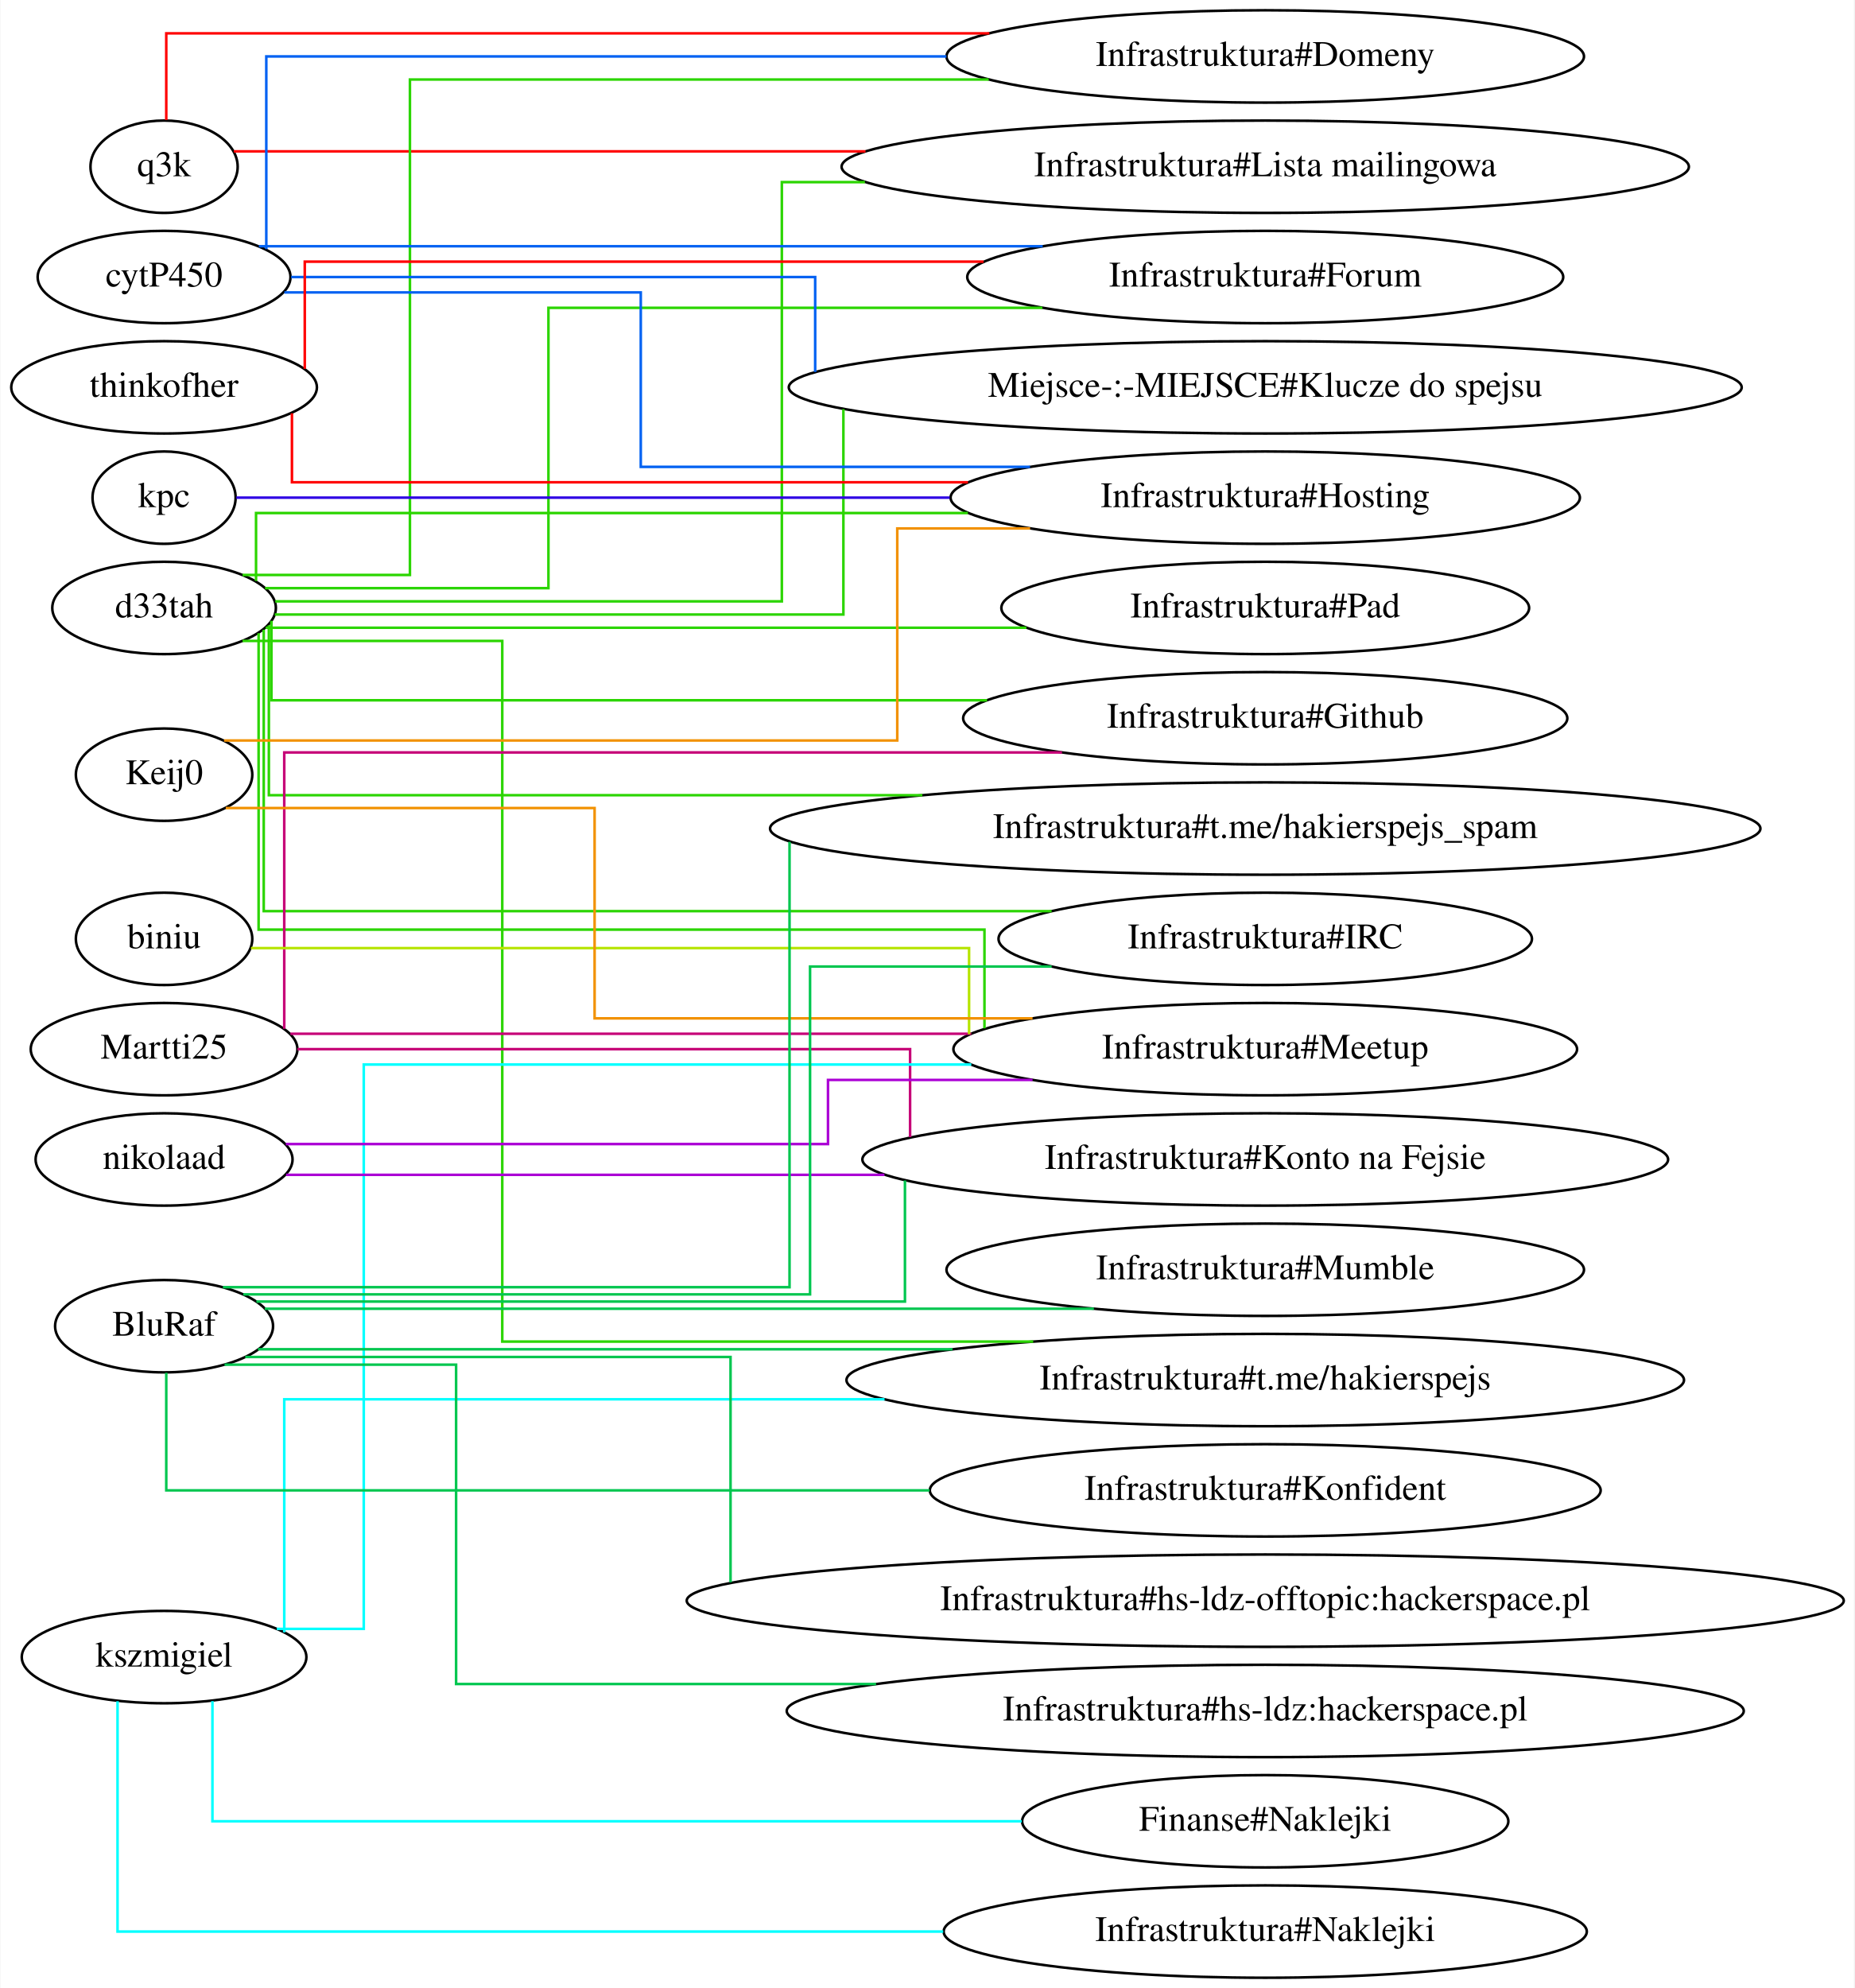
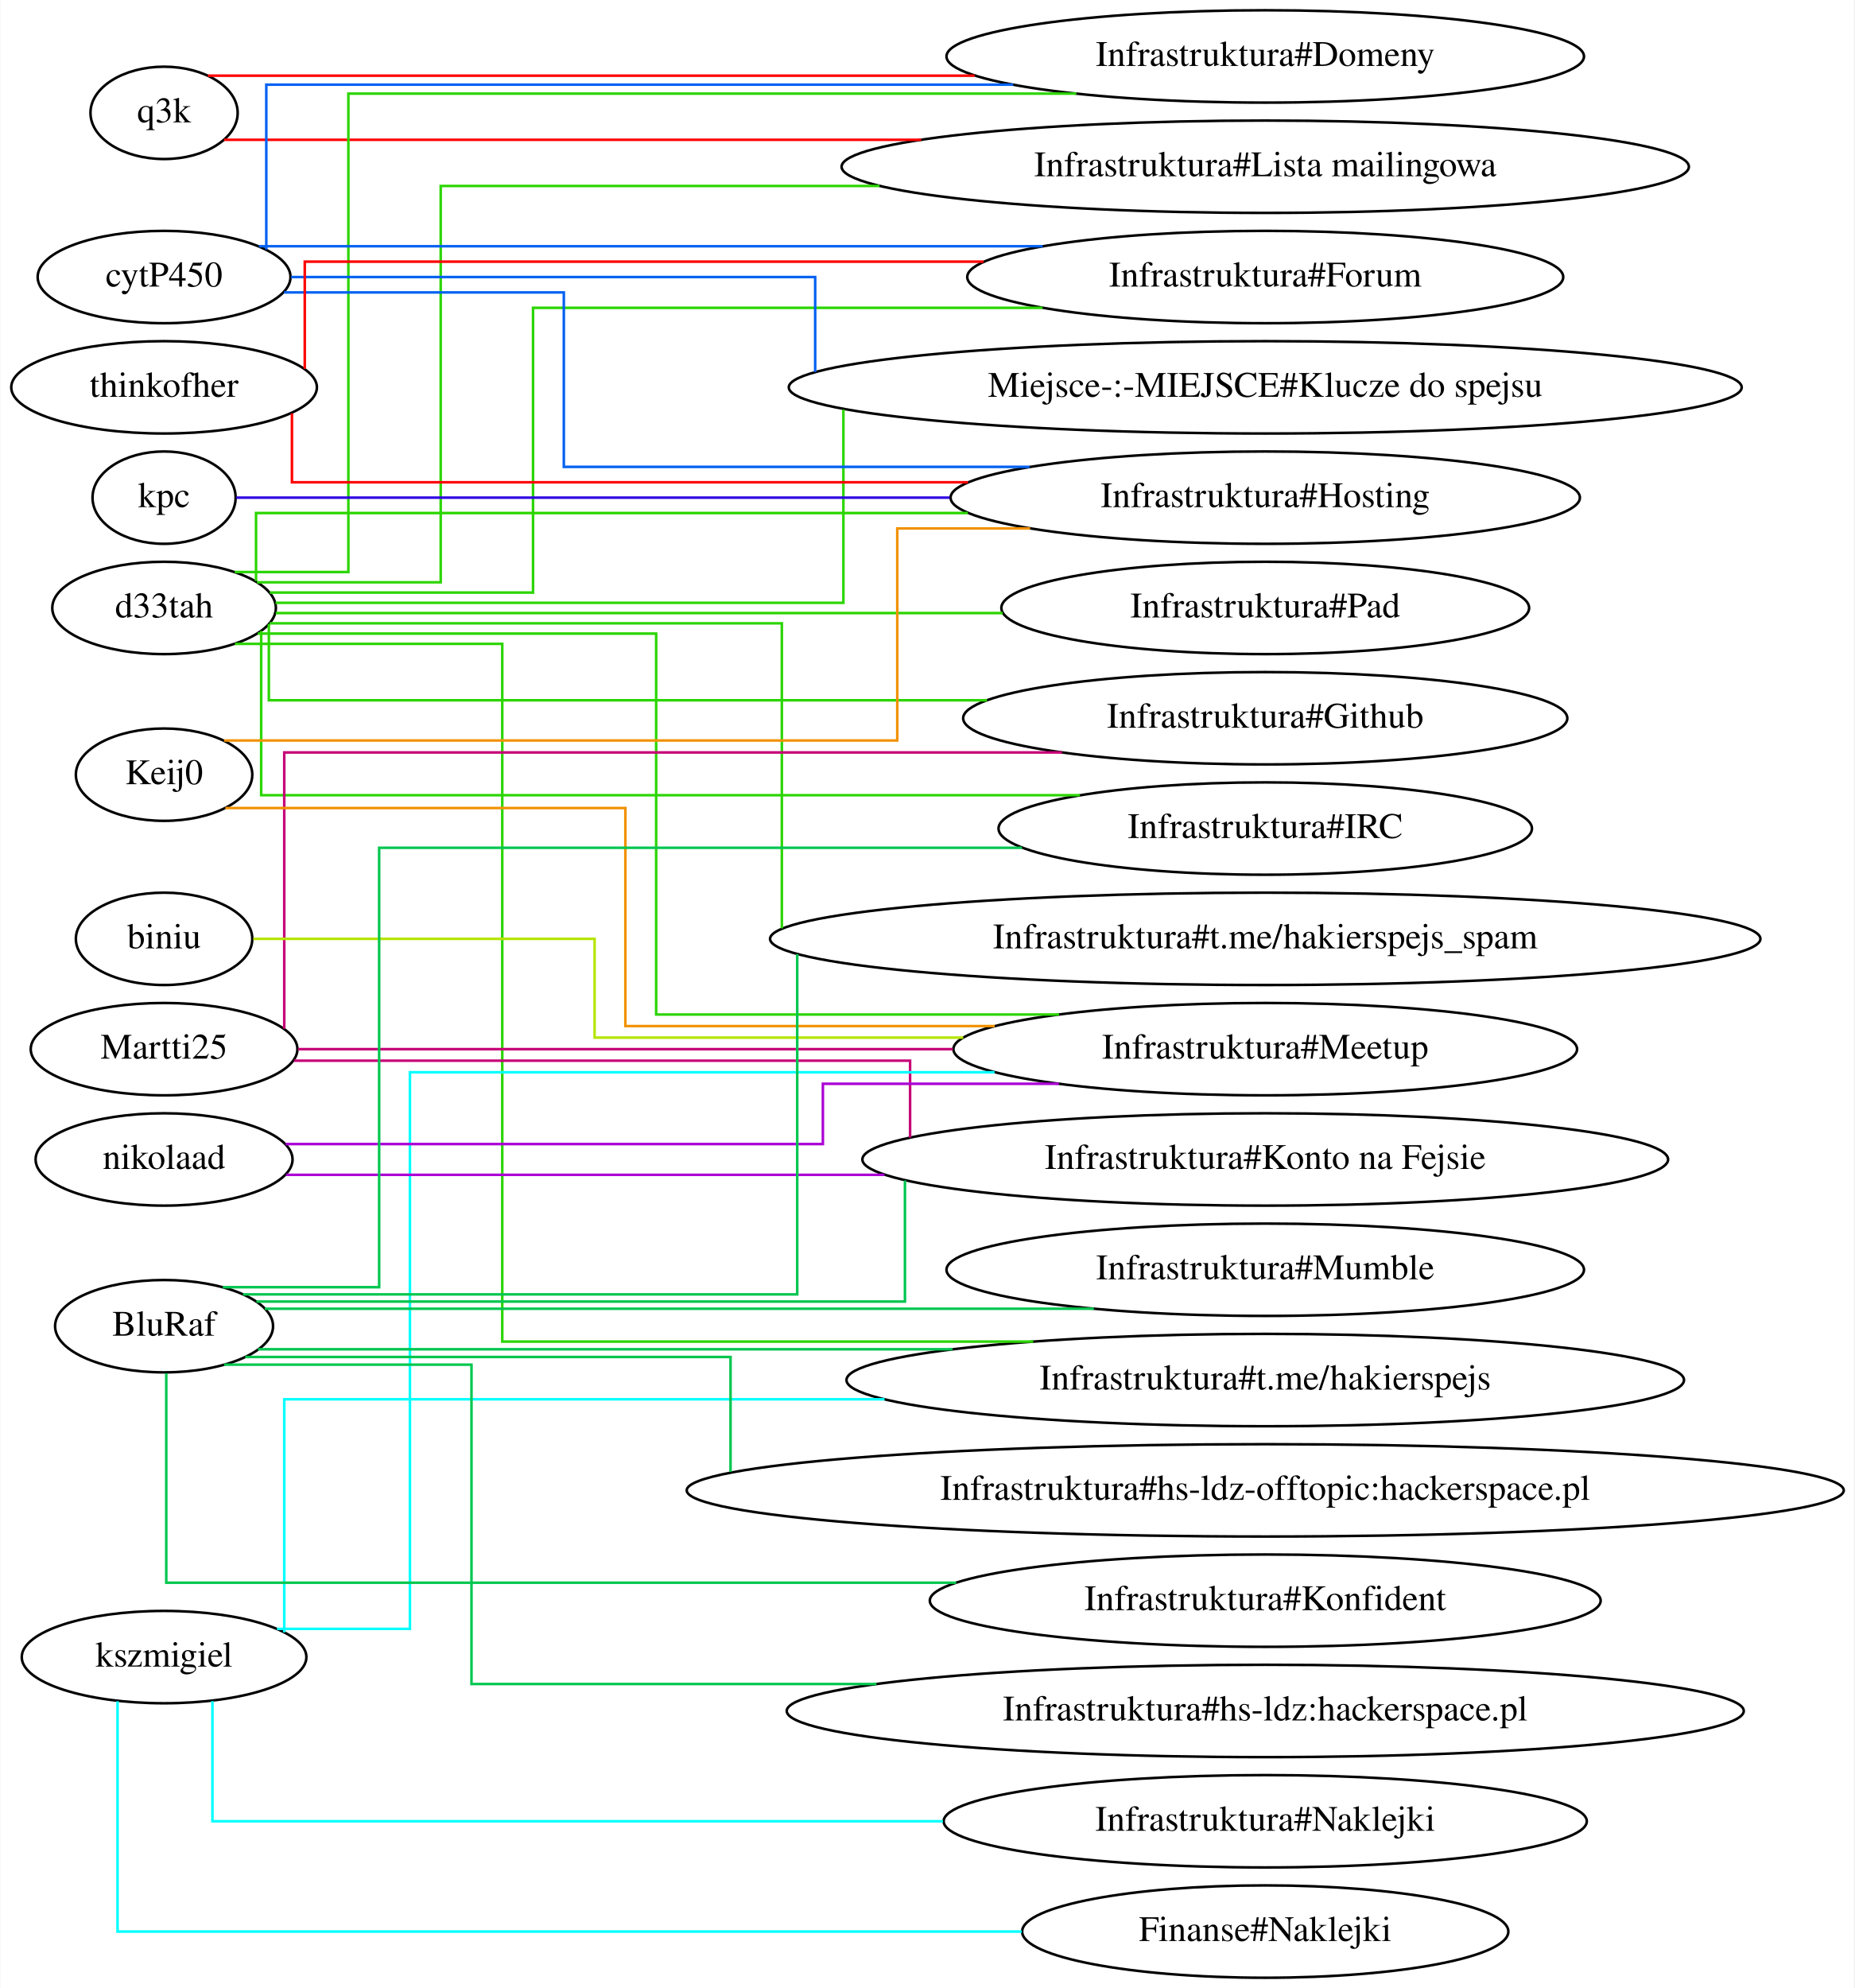
<svg xmlns="http://www.w3.org/2000/svg" width="723pt" height="775pt" viewBox="0.00 0.00 722.65 775.00">
  <g id="graph0" class="graph" transform="scale(1 1) rotate(0) translate(4 771)">
    <polygon fill="#ffffff" stroke="transparent" points="-4,4 -4,-771 718.649,-771 718.649,4 -4,4" />
    <g id="node1" class="node">
-       <ellipse fill="none" stroke="#000000" cx="59.795" cy="-706" rx="28.695" ry="18" />
-       <text text-anchor="middle" x="59.795" y="-702.3" font-family="Times,serif" font-size="14.00" fill="#000000">q3k</text>
+       <ellipse fill="none" stroke="#000000" cx="59.795" cy="-727" rx="28.695" ry="18" />
+       <text text-anchor="middle" x="59.795" y="-723.3" font-family="Times,serif" font-size="14.00" fill="#000000">q3k</text>
    </g>
    <g id="node2" class="node">
+       <ellipse fill="none" stroke="#000000" cx="489.119" cy="-706" rx="165.171" ry="18" />
+       <text text-anchor="middle" x="489.119" y="-702.3" font-family="Times,serif" font-size="14.00" fill="#000000">Infrastruktura#Lista mailingowa</text>
+     </g>
+     <g id="edge1" class="edge">
+       <path fill="none" stroke="#ff0000" d="M83.182,-716.5C133.927,-716.5 257.418,-716.5 354.969,-716.5" />
+     </g>
+     <g id="node3" class="node">
      <ellipse fill="none" stroke="#000000" cx="489.119" cy="-749" rx="124.278" ry="18" />
      <text text-anchor="middle" x="489.119" y="-745.3" font-family="Times,serif" font-size="14.00" fill="#000000">Infrastruktura#Domeny</text>
    </g>
-     <g id="edge1" class="edge">
-       <path fill="none" stroke="#ff0000" d="M60.649,-724.187C60.649,-739.182 60.649,-758 60.649,-758 60.649,-758 254.63,-758 381.551,-758" />
-     </g>
-     <g id="node3" class="node">
-       <ellipse fill="none" stroke="#000000" cx="489.119" cy="-706" rx="165.171" ry="18" />
-       <text text-anchor="middle" x="489.119" y="-702.3" font-family="Times,serif" font-size="14.00" fill="#000000">Infrastruktura#Lista mailingowa</text>
-     </g>
    <g id="edge2" class="edge">
-       <path fill="none" stroke="#ff0000" d="M86.977,-712C135.915,-712 242.234,-712 333.265,-712" />
+       <path fill="none" stroke="#ff0000" d="M76.89,-741.5C126.172,-741.5 271.648,-741.5 375.806,-741.5" />
    </g>
    <g id="node4" class="node">
      <ellipse fill="none" stroke="#000000" cx="59.795" cy="-534" rx="43.592" ry="18" />
      <text text-anchor="middle" x="59.795" y="-530.3" font-family="Times,serif" font-size="14.00" fill="#000000">d33tah</text>
    </g>
+     <g id="edge10" class="edge">
+       <path fill="none" stroke="#2bd500" d="M96.009,-544C127.342,-544 167.649,-544 167.649,-544 167.649,-544 167.649,-698.5 167.649,-698.5 167.649,-698.5 255.072,-698.5 338.738,-698.5" />
+     </g>
    <g id="edge12" class="edge">
-       <path fill="none" stroke="#2bd500" d="M90.387,-546.857C118.44,-546.857 155.649,-546.857 155.649,-546.857 155.649,-546.857 155.649,-740 155.649,-740 155.649,-740 283.884,-740 381.312,-740" />
-     </g>
-     <g id="edge11" class="edge">
-       <path fill="none" stroke="#2bd500" d="M103.133,-536.571C172.476,-536.571 300.649,-536.571 300.649,-536.571 300.649,-536.571 300.649,-700 300.649,-700 300.649,-700 313.752,-700 333.048,-700" />
+       <path fill="none" stroke="#2bd500" d="M87.37,-548C107.633,-548 131.649,-548 131.649,-548 131.649,-548 131.649,-734.5 131.649,-734.5 131.649,-734.5 310.84,-734.5 415.485,-734.5" />
    </g>
    <g id="node5" class="node">
+       <ellipse fill="none" stroke="#000000" cx="489.119" cy="-448" rx="103.981" ry="18" />
+       <text text-anchor="middle" x="489.119" y="-444.3" font-family="Times,serif" font-size="14.00" fill="#000000">Infrastruktura#IRC</text>
+     </g>
+     <g id="edge3" class="edge">
+       <path fill="none" stroke="#2bd500" d="M97.649,-525.049C97.649,-505.556 97.649,-461 97.649,-461 97.649,-461 303.748,-461 416.861,-461" />
+     </g>
+     <g id="node6" class="node">
+       <ellipse fill="none" stroke="#000000" cx="489.119" cy="-233" rx="163.271" ry="18" />
+       <text text-anchor="middle" x="489.119" y="-229.3" font-family="Times,serif" font-size="14.00" fill="#000000">Infrastruktura#t.me/hakierspejs</text>
+     </g>
+     <g id="edge4" class="edge">
+       <path fill="none" stroke="#2bd500" d="M87.436,-520C126.1,-520 191.649,-520 191.649,-520 191.649,-520 191.649,-248 191.649,-248 191.649,-248 311.14,-248 398.657,-248" />
+     </g>
+     <g id="node7" class="node">
      <ellipse fill="none" stroke="#000000" cx="489.119" cy="-577" rx="122.678" ry="18" />
      <text text-anchor="middle" x="489.119" y="-573.3" font-family="Times,serif" font-size="14.00" fill="#000000">Infrastruktura#Hosting</text>
    </g>
-     <g id="edge3" class="edge">
+     <g id="edge5" class="edge">
      <path fill="none" stroke="#2bd500" d="M95.649,-544.504C95.649,-555.443 95.649,-571 95.649,-571 95.649,-571 257.13,-571 373.193,-571" />
    </g>
-     <g id="node6" class="node">
+     <g id="node8" class="node">
+       <ellipse fill="none" stroke="#000000" cx="489.119" cy="-663" rx="116.18" ry="18" />
+       <text text-anchor="middle" x="489.119" y="-659.3" font-family="Times,serif" font-size="14.00" fill="#000000">Infrastruktura#Forum</text>
+     </g>
+     <g id="edge6" class="edge">
+       <path fill="none" stroke="#2bd500" d="M101.018,-540C143.526,-540 203.649,-540 203.649,-540 203.649,-540 203.649,-651 203.649,-651 203.649,-651 318.319,-651 402.306,-651" />
+     </g>
+     <g id="node9" class="node">
+       <ellipse fill="none" stroke="#000000" cx="489.119" cy="-620" rx="185.767" ry="18" />
+       <text text-anchor="middle" x="489.119" y="-616.3" font-family="Times,serif" font-size="14.00" fill="#000000">Miejsce-:-MIEJSCE#Klucze do spejsu</text>
+     </g>
+     <g id="edge7" class="edge">
+       <path fill="none" stroke="#2bd500" d="M103.234,-536C178.372,-536 324.649,-536 324.649,-536 324.649,-536 324.649,-589.865 324.649,-611.327" />
+     </g>
+     <g id="node10" class="node">
      <ellipse fill="none" stroke="#000000" cx="489.119" cy="-491" rx="117.779" ry="18" />
      <text text-anchor="middle" x="489.119" y="-487.3" font-family="Times,serif" font-size="14.00" fill="#000000">Infrastruktura#Github</text>
    </g>
-     <g id="edge4" class="edge">
-       <path fill="none" stroke="#2bd500" d="M101.649,-528.994C101.649,-519.102 101.649,-498 101.649,-498 101.649,-498 266.045,-498 380.672,-498" />
-     </g>
-     <g id="node7" class="node">
-       <ellipse fill="none" stroke="#000000" cx="489.119" cy="-405" rx="103.981" ry="18" />
-       <text text-anchor="middle" x="489.119" y="-401.3" font-family="Times,serif" font-size="14.00" fill="#000000">Infrastruktura#IRC</text>
-     </g>
-     <g id="edge5" class="edge">
-       <path fill="none" stroke="#2bd500" d="M98.649,-525.499C98.649,-498.397 98.649,-415.8 98.649,-415.8 98.649,-415.8 291.156,-415.8 405.833,-415.8" />
-     </g>
-     <g id="node8" class="node">
-       <ellipse fill="none" stroke="#000000" cx="489.119" cy="-620" rx="185.767" ry="18" />
-       <text text-anchor="middle" x="489.119" y="-616.3" font-family="Times,serif" font-size="14.00" fill="#000000">Miejsce-:-MIEJSCE#Klucze do spejsu</text>
-     </g>
-     <g id="edge6" class="edge">
-       <path fill="none" stroke="#2bd500" d="M102.938,-531.429C177.987,-531.429 324.649,-531.429 324.649,-531.429 324.649,-531.429 324.649,-589.339 324.649,-611.507" />
-     </g>
-     <g id="node9" class="node">
-       <ellipse fill="none" stroke="#000000" cx="489.119" cy="-233" rx="163.271" ry="18" />
-       <text text-anchor="middle" x="489.119" y="-229.3" font-family="Times,serif" font-size="14.00" fill="#000000">Infrastruktura#t.me/hakierspejs</text>
-     </g>
-     <g id="edge7" class="edge">
-       <path fill="none" stroke="#2bd500" d="M90.376,-521.143C129.327,-521.143 191.649,-521.143 191.649,-521.143 191.649,-521.143 191.649,-248 191.649,-248 191.649,-248 311.14,-248 398.657,-248" />
-     </g>
-     <g id="node10" class="node">
+     <g id="edge8" class="edge">
+       <path fill="none" stroke="#2bd500" d="M100.649,-527.729C100.649,-517.415 100.649,-498 100.649,-498 100.649,-498 265.716,-498 380.651,-498" />
+     </g>
+     <g id="node11" class="node">
+       <ellipse fill="none" stroke="#000000" cx="489.119" cy="-405" rx="193.066" ry="18" />
+       <text text-anchor="middle" x="489.119" y="-401.3" font-family="Times,serif" font-size="14.00" fill="#000000">Infrastruktura#t.me/hakierspejs_spam</text>
+     </g>
+     <g id="edge9" class="edge">
+       <path fill="none" stroke="#2bd500" d="M100.925,-528C169.716,-528 300.649,-528 300.649,-528 300.649,-528 300.649,-430.435 300.649,-409.092" />
+     </g>
+     <g id="node12" class="node">
      <ellipse fill="none" stroke="#000000" cx="489.119" cy="-362" rx="121.578" ry="18" />
      <text text-anchor="middle" x="489.119" y="-358.3" font-family="Times,serif" font-size="14.00" fill="#000000">Infrastruktura#Meetup</text>
    </g>
-     <g id="edge8" class="edge">
-       <path fill="none" stroke="#2bd500" d="M96.649,-524.16C96.649,-494.598 96.649,-408.6 96.649,-408.6 96.649,-408.6 379.649,-408.6 379.649,-408.6 379.649,-408.6 379.649,-383.468 379.649,-370.117" />
-     </g>
-     <g id="node11" class="node">
-       <ellipse fill="none" stroke="#000000" cx="489.119" cy="-663" rx="116.18" ry="18" />
-       <text text-anchor="middle" x="489.119" y="-659.3" font-family="Times,serif" font-size="14.00" fill="#000000">Infrastruktura#Forum</text>
-     </g>
-     <g id="edge9" class="edge">
-       <path fill="none" stroke="#2bd500" d="M99.167,-541.714C143.567,-541.714 209.649,-541.714 209.649,-541.714 209.649,-541.714 209.649,-651 209.649,-651 209.649,-651 320.186,-651 402.225,-651" />
-     </g>
-     <g id="node12" class="node">
-       <ellipse fill="none" stroke="#000000" cx="489.119" cy="-448" rx="193.066" ry="18" />
-       <text text-anchor="middle" x="489.119" y="-444.3" font-family="Times,serif" font-size="14.00" fill="#000000">Infrastruktura#t.me/hakierspejs_spam</text>
-     </g>
-     <g id="edge10" class="edge">
-       <path fill="none" stroke="#2bd500" d="M100.649,-527.263C100.649,-509.191 100.649,-461 100.649,-461 100.649,-461 243.06,-461 355.43,-461" />
+     <g id="edge11" class="edge">
+       <path fill="none" stroke="#2bd500" d="M96.333,-524C151.998,-524 251.649,-524 251.649,-524 251.649,-524 251.649,-375.5 251.649,-375.5 251.649,-375.5 339.831,-375.5 408.723,-375.5" />
    </g>
    <g id="node13" class="node">
      <ellipse fill="none" stroke="#000000" cx="489.119" cy="-534" rx="102.882" ry="18" />
      <text text-anchor="middle" x="489.119" y="-530.3" font-family="Times,serif" font-size="14.00" fill="#000000">Infrastruktura#Pad</text>
    </g>
    <g id="edge13" class="edge">
-       <path fill="none" stroke="#2bd500" d="M99.415,-526.286C166.361,-526.286 303.587,-526.286 395.995,-526.286" />
+       <path fill="none" stroke="#2bd500" d="M103.323,-532C169.302,-532 296.487,-532 386.772,-532" />
    </g>
    <g id="node14" class="node">
      <ellipse fill="none" stroke="#000000" cx="59.795" cy="-663" rx="49.291" ry="18" />
      <text text-anchor="middle" x="59.795" y="-659.3" font-family="Times,serif" font-size="14.00" fill="#000000">cytP450</text>
    </g>
-     <g id="edge14" class="edge">
-       <path fill="none" stroke="#0061f2" d="M99.649,-673.892C99.649,-697.033 99.649,-749 99.649,-749 99.649,-749 250.837,-749 364.818,-749" />
+     <g id="edge17" class="edge">
+       <path fill="none" stroke="#0061f2" d="M99.649,-673.746C99.649,-694.484 99.649,-738 99.649,-738 99.649,-738 275.462,-738 390.84,-738" />
    </g>
    <g id="edge15" class="edge">
-       <path fill="none" stroke="#0061f2" d="M106.694,-657C161.752,-657 245.649,-657 245.649,-657 245.649,-657 245.649,-589 245.649,-589 245.649,-589 328.404,-589 397.421,-589" />
-     </g>
-     <g id="edge17" class="edge">
-       <path fill="none" stroke="#0061f2" d="M109.343,-663C183.219,-663 313.649,-663 313.649,-663 313.649,-663 313.649,-637.794 313.649,-625.979" />
+       <path fill="none" stroke="#0061f2" d="M106.556,-657C152.464,-657 215.649,-657 215.649,-657 215.649,-657 215.649,-589 215.649,-589 215.649,-589 317.851,-589 397.297,-589" />
    </g>
    <g id="edge16" class="edge">
      <path fill="none" stroke="#0061f2" d="M96.77,-675C164.196,-675 308.786,-675 402.353,-675" />
+     </g>
+     <g id="edge14" class="edge">
+       <path fill="none" stroke="#0061f2" d="M109.343,-663C183.219,-663 313.649,-663 313.649,-663 313.649,-663 313.649,-637.794 313.649,-625.979" />
    </g>
    <g id="node15" class="node">
      <ellipse fill="none" stroke="#000000" cx="59.795" cy="-362" rx="51.991" ry="18" />
      <text text-anchor="middle" x="59.795" y="-358.3" font-family="Times,serif" font-size="14.00" fill="#000000">Martti25</text>
    </g>
    <g id="edge19" class="edge">
      <path fill="none" stroke="#c60077" d="M106.649,-369.95C106.649,-396.083 106.649,-477.667 106.649,-477.667 106.649,-477.667 297.844,-477.667 409.871,-477.667" />
    </g>
    <g id="edge18" class="edge">
-       <path fill="none" stroke="#c60077" d="M109.044,-368C173.358,-368 287.935,-368 374.526,-368" />
+       <path fill="none" stroke="#c60077" d="M112.009,-362C175.027,-362 283.027,-362 367.341,-362" />
    </g>
    <g id="node16" class="node">
      <ellipse fill="none" stroke="#000000" cx="489.119" cy="-319" rx="157.072" ry="18" />
      <text text-anchor="middle" x="489.119" y="-315.3" font-family="Times,serif" font-size="14.00" fill="#000000">Infrastruktura#Konto na Fejsie</text>
    </g>
    <g id="edge20" class="edge">
-       <path fill="none" stroke="#c60077" d="M111.794,-362C195.454,-362 350.649,-362 350.649,-362 350.649,-362 350.649,-340.266 350.649,-327.702" />
+       <path fill="none" stroke="#c60077" d="M110.458,-357.5C193.79,-357.5 350.649,-357.5 350.649,-357.5 350.649,-357.5 350.649,-338.887 350.649,-327.544" />
    </g>
    <g id="node17" class="node">
      <ellipse fill="none" stroke="#000000" cx="59.795" cy="-405" rx="34.394" ry="18" />
      <text text-anchor="middle" x="59.795" y="-401.3" font-family="Times,serif" font-size="14.00" fill="#000000">biniu</text>
    </g>
    <g id="edge21" class="edge">
-       <path fill="none" stroke="#b6e400" d="M93.681,-401.4C174.837,-401.4 373.649,-401.4 373.649,-401.4 373.649,-401.4 373.649,-378.773 373.649,-367.814" />
+       <path fill="none" stroke="#b6e400" d="M94.574,-405C143.74,-405 227.649,-405 227.649,-405 227.649,-405 227.649,-366.5 227.649,-366.5 227.649,-366.5 301.987,-366.5 371.388,-366.5" />
    </g>
    <g id="node18" class="node">
      <ellipse fill="none" stroke="#000000" cx="59.795" cy="-125" rx="55.491" ry="18" />
      <text text-anchor="middle" x="59.795" y="-121.3" font-family="Times,serif" font-size="14.00" fill="#000000">kszmigiel</text>
    </g>
+     <g id="edge23" class="edge">
+       <path fill="none" stroke="#00ffff" d="M106.649,-134.636C106.649,-159.791 106.649,-225.5 106.649,-225.5 106.649,-225.5 233.189,-225.5 340.699,-225.5" />
+     </g>
    <g id="edge25" class="edge">
-       <path fill="none" stroke="#00ffff" d="M106.649,-134.636C106.649,-159.791 106.649,-225.5 106.649,-225.5 106.649,-225.5 233.189,-225.5 340.699,-225.5" />
-     </g>
-     <g id="edge23" class="edge">
-       <path fill="none" stroke="#00ffff" d="M103.728,-136C121.387,-136 137.649,-136 137.649,-136 137.649,-136 137.649,-356 137.649,-356 137.649,-356 271.955,-356 374.521,-356" />
+       <path fill="none" stroke="#00ffff" d="M103.794,-136C128.993,-136 155.649,-136 155.649,-136 155.649,-136 155.649,-353 155.649,-353 155.649,-353 285.911,-353 383.607,-353" />
    </g>
    <g id="node19" class="node">
-       <ellipse fill="none" stroke="#000000" cx="489.119" cy="-61" rx="94.783" ry="18" />
-       <text text-anchor="middle" x="489.119" y="-57.3" font-family="Times,serif" font-size="14.00" fill="#000000">Finanse#Naklejki</text>
+       <ellipse fill="none" stroke="#000000" cx="489.119" cy="-61" rx="125.378" ry="18" />
+       <text text-anchor="middle" x="489.119" y="-57.3" font-family="Times,serif" font-size="14.00" fill="#000000">Infrastruktura#Naklejki</text>
    </g>
    <g id="edge22" class="edge">
-       <path fill="none" stroke="#00ffff" d="M78.649,-107.849C78.649,-88.892 78.649,-61 78.649,-61 78.649,-61 272.936,-61 394.176,-61" />
+       <path fill="none" stroke="#00ffff" d="M78.649,-107.849C78.649,-88.892 78.649,-61 78.649,-61 78.649,-61 242.769,-61 363.455,-61" />
    </g>
    <g id="node20" class="node">
-       <ellipse fill="none" stroke="#000000" cx="489.119" cy="-18" rx="125.378" ry="18" />
-       <text text-anchor="middle" x="489.119" y="-14.3" font-family="Times,serif" font-size="14.00" fill="#000000">Infrastruktura#Naklejki</text>
+       <ellipse fill="none" stroke="#000000" cx="489.119" cy="-18" rx="94.783" ry="18" />
+       <text text-anchor="middle" x="489.119" y="-14.3" font-family="Times,serif" font-size="14.00" fill="#000000">Finanse#Naklejki</text>
    </g>
    <g id="edge24" class="edge">
-       <path fill="none" stroke="#00ffff" d="M41.649,-107.809C41.649,-77.562 41.649,-18 41.649,-18 41.649,-18 231.217,-18 363.581,-18" />
+       <path fill="none" stroke="#00ffff" d="M41.649,-107.809C41.649,-77.562 41.649,-18 41.649,-18 41.649,-18 262.872,-18 394.223,-18" />
    </g>
    <g id="node21" class="node">
      <ellipse fill="none" stroke="#000000" cx="59.795" cy="-319" rx="50.091" ry="18" />
      <text text-anchor="middle" x="59.795" y="-315.3" font-family="Times,serif" font-size="14.00" fill="#000000">nikolaad</text>
    </g>
    <g id="edge26" class="edge">
-       <path fill="none" stroke="#ab00d5" d="M107.273,-325C182.002,-325 318.649,-325 318.649,-325 318.649,-325 318.649,-350 318.649,-350 318.649,-350 357.683,-350 398.394,-350" />
+       <path fill="none" stroke="#ab00d5" d="M107.205,-325C181.422,-325 316.649,-325 316.649,-325 316.649,-325 316.649,-348.5 316.649,-348.5 316.649,-348.5 363.728,-348.5 408.691,-348.5" />
    </g>
    <g id="edge27" class="edge">
      <path fill="none" stroke="#ab00d5" d="M107.38,-313C163.379,-313 259.078,-313 340.644,-313" />
    </g>
    <g id="node22" class="node">
      <ellipse fill="none" stroke="#000000" cx="59.795" cy="-469" rx="34.394" ry="18" />
      <text text-anchor="middle" x="59.795" y="-465.3" font-family="Times,serif" font-size="14.00" fill="#000000">Keij0</text>
    </g>
    <g id="edge28" class="edge">
      <path fill="none" stroke="#f29100" d="M83.187,-482.333C151.458,-482.333 345.649,-482.333 345.649,-482.333 345.649,-482.333 345.649,-565 345.649,-565 345.649,-565 369.327,-565 397.445,-565" />
    </g>
    <g id="edge29" class="edge">
-       <path fill="none" stroke="#f29100" d="M83.844,-456C130.257,-456 227.649,-456 227.649,-456 227.649,-456 227.649,-374 227.649,-374 227.649,-374 322.885,-374 398.404,-374" />
+       <path fill="none" stroke="#f29100" d="M83.678,-456C132.602,-456 239.649,-456 239.649,-456 239.649,-456 239.649,-371 239.649,-371 239.649,-371 315.597,-371 383.683,-371" />
    </g>
    <g id="node23" class="node">
      <ellipse fill="none" stroke="#000000" cx="59.795" cy="-254" rx="42.494" ry="18" />
      <text text-anchor="middle" x="59.795" y="-250.3" font-family="Times,serif" font-size="14.00" fill="#000000">BluRaf</text>
    </g>
-     <g id="edge33" class="edge">
-       <path fill="none" stroke="#00c64f" d="M90.677,-266.4C157.929,-266.4 311.649,-266.4 311.649,-266.4 311.649,-266.4 311.649,-394.2 311.649,-394.2 311.649,-394.2 359.731,-394.2 405.841,-394.2" />
-     </g>
-     <g id="edge34" class="edge">
+     <g id="edge30" class="edge">
+       <path fill="none" stroke="#00c64f" d="M82.708,-269.2C107.536,-269.2 143.649,-269.2 143.649,-269.2 143.649,-269.2 143.649,-440.5 143.649,-440.5 143.649,-440.5 291.988,-440.5 394.261,-440.5" />
+     </g>
+     <g id="edge31" class="edge">
      <path fill="none" stroke="#00c64f" d="M96.399,-245C155.712,-245 275.428,-245 367.173,-245" />
    </g>
    <g id="edge36" class="edge">
-       <path fill="none" stroke="#00c64f" d="M82.736,-269.2C143.44,-269.2 303.649,-269.2 303.649,-269.2 303.649,-269.2 303.649,-413.526 303.649,-442.842" />
-     </g>
-     <g id="edge31" class="edge">
+       <path fill="none" stroke="#00c64f" d="M90.56,-266.4C156.734,-266.4 306.649,-266.4 306.649,-266.4 306.649,-266.4 306.649,-372.516 306.649,-399.045" />
+     </g>
+     <g id="edge37" class="edge">
      <path fill="none" stroke="#00c64f" d="M95.794,-263.6C173.227,-263.6 348.649,-263.6 348.649,-263.6 348.649,-263.6 348.649,-295.415 348.649,-310.825" />
    </g>
    <g id="node24" class="node">
      <ellipse fill="none" stroke="#000000" cx="489.119" cy="-104" rx="186.567" ry="18" />
      <text text-anchor="middle" x="489.119" y="-100.3" font-family="Times,serif" font-size="14.00" fill="#000000">Infrastruktura#hs-ldz:hackerspace.pl</text>
    </g>
-     <g id="edge30" class="edge">
-       <path fill="none" stroke="#00c64f" d="M83.385,-239C116.734,-239 173.649,-239 173.649,-239 173.649,-239 173.649,-114.5 173.649,-114.5 173.649,-114.5 256.573,-114.5 337.391,-114.5" />
+     <g id="edge32" class="edge">
+       <path fill="none" stroke="#00c64f" d="M83.188,-239C118.068,-239 179.649,-239 179.649,-239 179.649,-239 179.649,-114.5 179.649,-114.5 179.649,-114.5 259.147,-114.5 337.558,-114.5" />
    </g>
    <g id="node25" class="node">
      <ellipse fill="none" stroke="#000000" cx="489.119" cy="-276" rx="124.278" ry="18" />
      <text text-anchor="middle" x="489.119" y="-272.3" font-family="Times,serif" font-size="14.00" fill="#000000">Infrastruktura#Mumble</text>
    </g>
-     <g id="edge32" class="edge">
+     <g id="edge33" class="edge">
      <path fill="none" stroke="#00c64f" d="M99.032,-260.8C172.517,-260.8 331.633,-260.8 422.305,-260.8" />
    </g>
    <g id="node26" class="node">
-       <ellipse fill="none" stroke="#000000" cx="489.119" cy="-190" rx="130.777" ry="18" />
-       <text text-anchor="middle" x="489.119" y="-186.3" font-family="Times,serif" font-size="14.00" fill="#000000">Infrastruktura#Konfident</text>
+       <ellipse fill="none" stroke="#000000" cx="489.119" cy="-190" rx="225.56" ry="18" />
+       <text text-anchor="middle" x="489.119" y="-186.3" font-family="Times,serif" font-size="14.00" fill="#000000">Infrastruktura#hs-ldz-offtopic:hackerspace.pl</text>
+     </g>
+     <g id="edge34" class="edge">
+       <path fill="none" stroke="#00c64f" d="M91.438,-242C152.506,-242 280.649,-242 280.649,-242 280.649,-242 280.649,-211.519 280.649,-197.23" />
+     </g>
+     <g id="node27" class="node">
+       <ellipse fill="none" stroke="#000000" cx="489.119" cy="-147" rx="130.777" ry="18" />
+       <text text-anchor="middle" x="489.119" y="-143.3" font-family="Times,serif" font-size="14.00" fill="#000000">Infrastruktura#Konfident</text>
    </g>
    <g id="edge35" class="edge">
-       <path fill="none" stroke="#00c64f" d="M60.649,-235.831C60.649,-216.91 60.649,-190 60.649,-190 60.649,-190 232.231,-190 358.236,-190" />
-     </g>
-     <g id="node27" class="node">
-       <ellipse fill="none" stroke="#000000" cx="489.119" cy="-147" rx="225.56" ry="18" />
-       <text text-anchor="middle" x="489.119" y="-143.3" font-family="Times,serif" font-size="14.00" fill="#000000">Infrastruktura#hs-ldz-offtopic:hackerspace.pl</text>
-     </g>
-     <g id="edge37" class="edge">
-       <path fill="none" stroke="#00c64f" d="M91.438,-242C152.506,-242 280.649,-242 280.649,-242 280.649,-242 280.649,-176.234 280.649,-154.14" />
+       <path fill="none" stroke="#00c64f" d="M60.649,-235.659C60.649,-206.789 60.649,-154 60.649,-154 60.649,-154 241.896,-154 368.626,-154" />
    </g>
    <g id="node28" class="node">
      <ellipse fill="none" stroke="#000000" cx="59.795" cy="-577" rx="27.895" ry="18" />
      <text text-anchor="middle" x="59.795" y="-573.3" font-family="Times,serif" font-size="14.00" fill="#000000">kpc</text>
    </g>
    <g id="edge38" class="edge">
      <path fill="none" stroke="#2e00e4" d="M87.964,-577C143.462,-577 269.905,-577 366.11,-577" />
    </g>
    <g id="node29" class="node">
      <ellipse fill="none" stroke="#000000" cx="59.795" cy="-620" rx="59.59" ry="18" />
      <text text-anchor="middle" x="59.795" y="-616.3" font-family="Times,serif" font-size="14.00" fill="#000000">thinkofher</text>
    </g>
    <g id="edge39" class="edge">
      <path fill="none" stroke="#ff0000" d="M109.649,-609.89C109.649,-598.935 109.649,-583 109.649,-583 109.649,-583 261.609,-583 373.204,-583" />
    </g>
    <g id="edge40" class="edge">
      <path fill="none" stroke="#ff0000" d="M114.649,-627.23C114.649,-640.86 114.649,-669 114.649,-669 114.649,-669 268.801,-669 379.296,-669" />
    </g>
  </g>
</svg>
